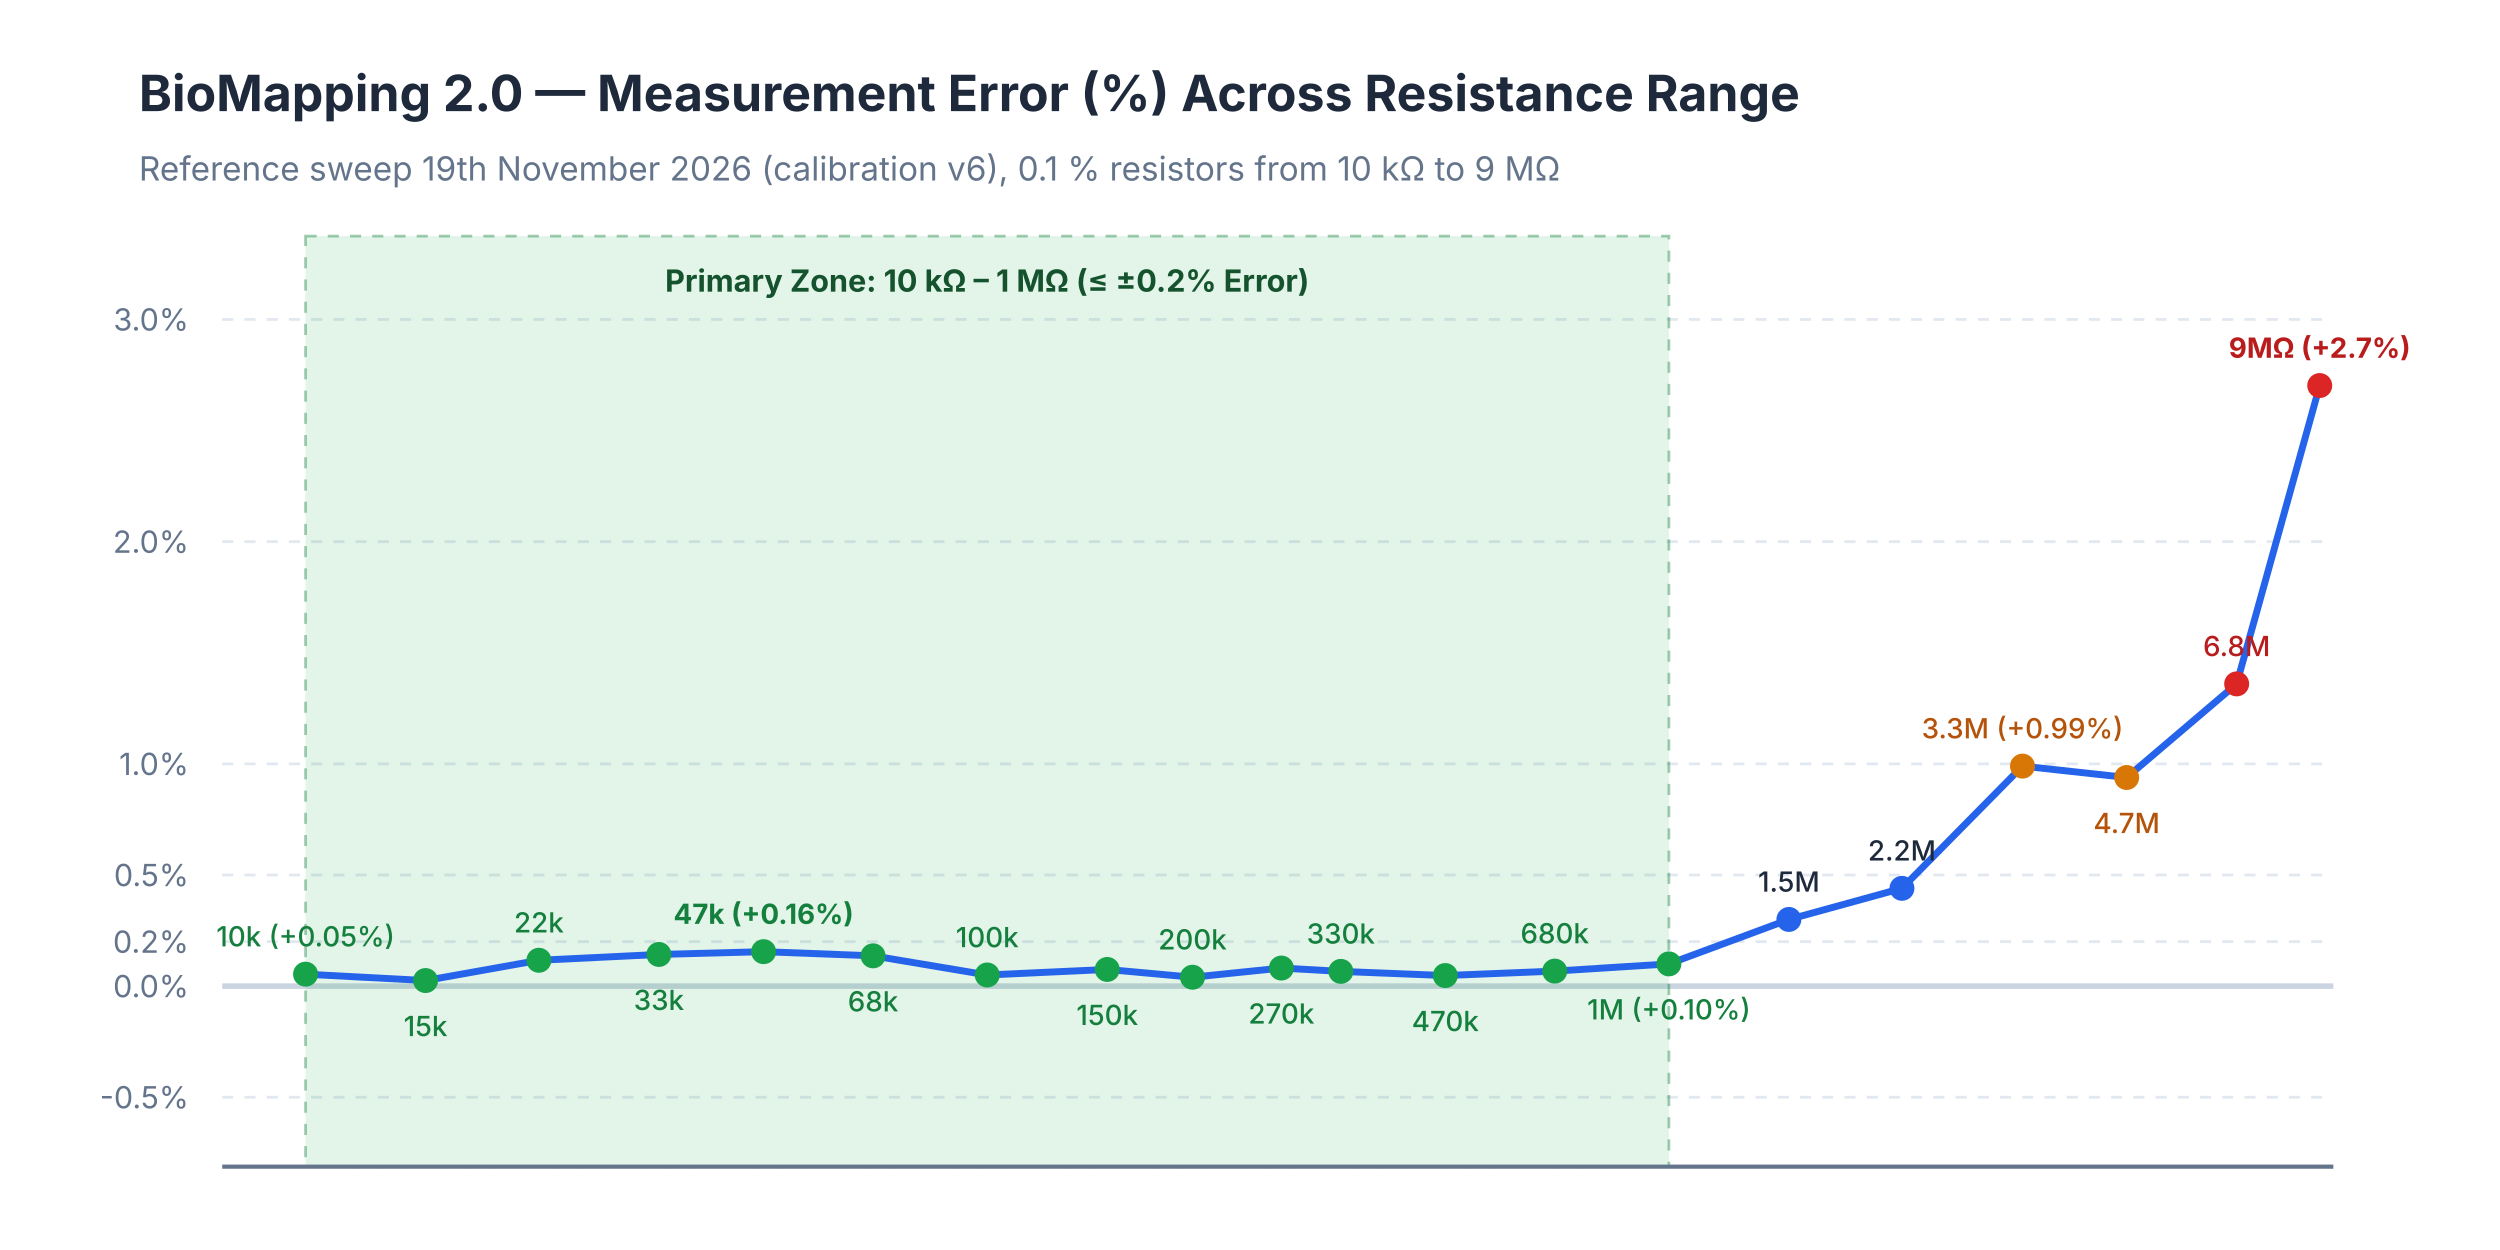
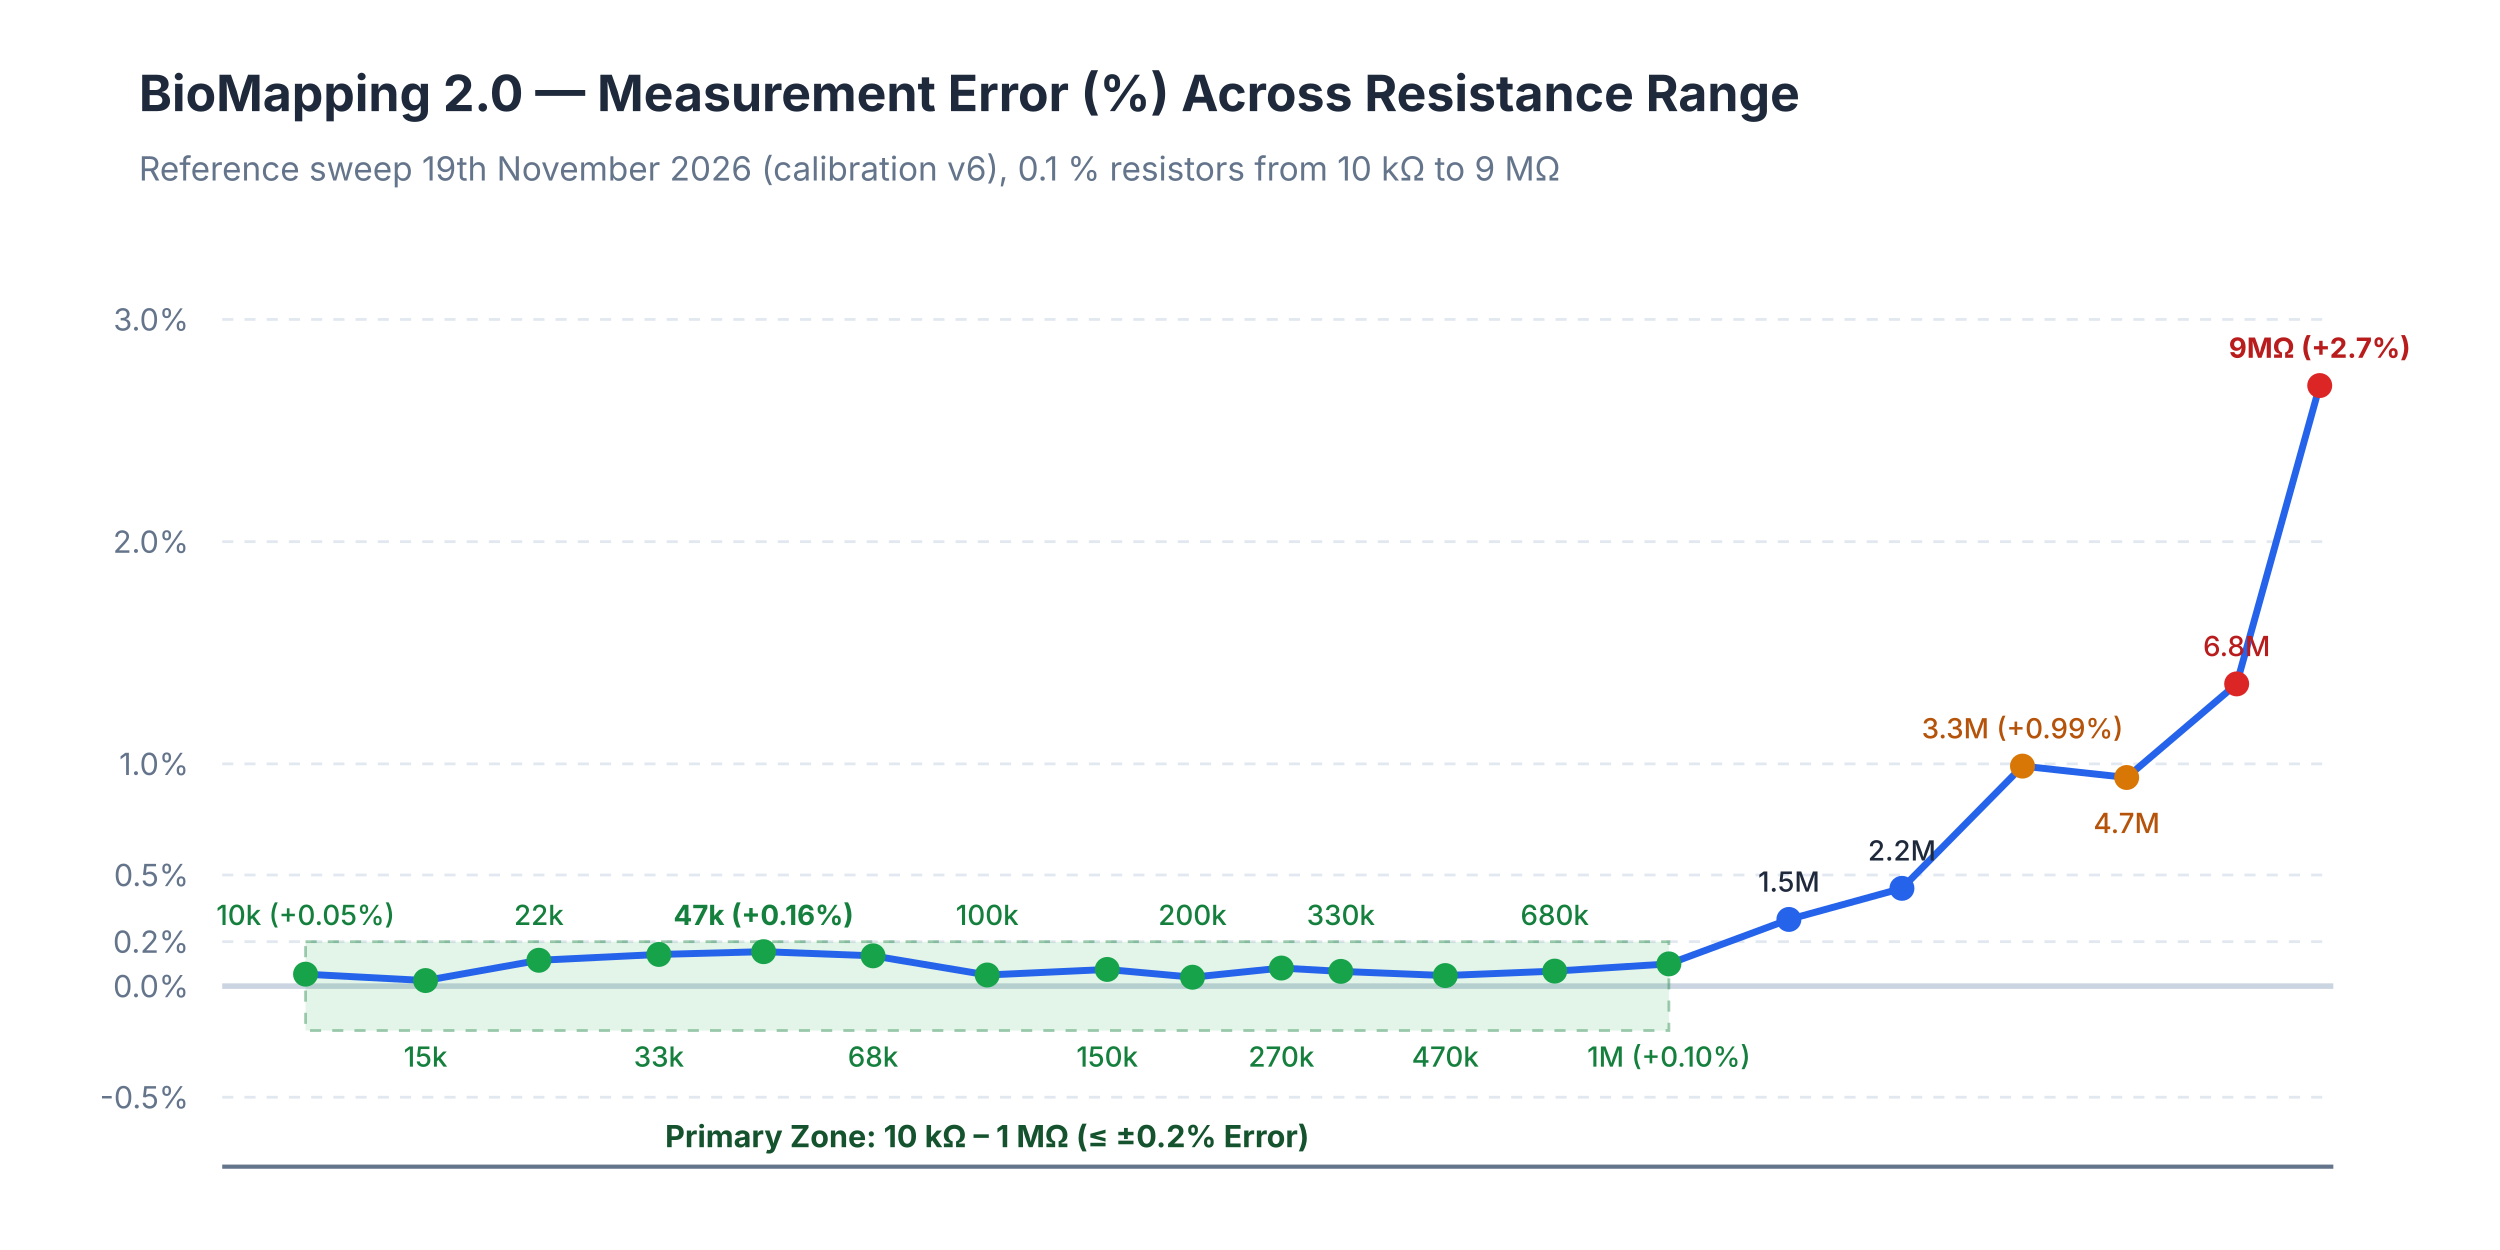
<svg xmlns="http://www.w3.org/2000/svg" viewBox="0 0 900 450" style="background: #ffffff; font-family: system-ui, -apple-system, sans-serif;">
  <rect width="900" height="450" fill="#ffffff" />
  <text x="50" y="40" fill="#1e293b" font-size="18" font-weight="700">BioMapping 2.0 — Measurement Error (%) Across Resistance Range</text>
  <text x="50" y="65" fill="#64748b" font-size="12">Reference sweep 19th November 2026 (calibration v6), 0.1 % resistors from 10 kΩ to 9 MΩ</text>
  <g transform="translate(80, 95)">
    <g stroke="#e2e8f0" stroke-width="1">
      <line x1="0" y1="20" x2="760" y2="20" stroke-dasharray="4" />
      <line x1="0" y1="100" x2="760" y2="100" stroke-dasharray="4" />
      <line x1="0" y1="180" x2="760" y2="180" stroke-dasharray="4" />
      <line x1="0" y1="220" x2="760" y2="220" stroke-dasharray="4" />
      <line x1="0" y1="244" x2="760" y2="244" stroke-dasharray="4" />
      <line x1="0" y1="300" x2="760" y2="300" stroke-dasharray="4" />
      <line x1="0" y1="260" x2="760" y2="260" stroke="#cbd5e1" stroke-width="2" />
    </g>
    <g fill="#64748b" font-size="11" text-anchor="end">
      <text x="-12" y="24">3.0%</text>
      <text x="-12" y="104">2.0%</text>
      <text x="-12" y="184">1.0%</text>
      <text x="-12" y="224">0.5%</text>
      <text x="-12" y="248">0.2%</text>
      <text x="-12" y="264">0.0%</text>
      <text x="-12" y="304">-0.5%</text>
    </g>
-     <rect x="30.0" y="-10" width="490.8" height="335" fill="#16a34a" fill-opacity="0.12" stroke="#15803d" stroke-dasharray="4" stroke-width="1" stroke-opacity="0.4" />
-     <text x="275.4" y="10" fill="#14532d" font-size="11" font-weight="700" text-anchor="middle">Primary Zone: 10 kΩ – 1 MΩ (≤ ±0.2% Error)</text>
+     <rect x="30.0" y="244" width="490.8" height="32" fill="#16a34a" fill-opacity="0.12" stroke="#15803d" stroke-dasharray="4" stroke-width="1" stroke-opacity="0.4" />
+     <text x="275.4" y="318" fill="#14532d" font-size="11" font-weight="700" text-anchor="middle">Primary Zone: 10 kΩ – 1 MΩ (≤ ±0.2% Error)</text>
    <path d="M 30.0,255.7 L 73.2,258.0 L 114.0,250.7 L 157.2,248.6 L 194.9,247.6 L 234.3,249.1 L 275.4,256.0 L 318.6,254.0 L 349.3,256.8 L 381.3,253.5 L 402.7,254.7 L 440.3,256.2 L 479.7,254.6 L 520.8,252.0 L 564.0,236.0 L 604.7,224.8 L 648.1,180.8 L 685.6,184.9 L 725.2,151.2 L 755.1,43.8" fill="none" stroke="#2563eb" stroke-width="2.5" stroke-linecap="round" stroke-linejoin="round" />
    <g font-size="10" font-weight="500" fill="#1e293b">
      <circle cx="30.0" cy="255.7" r="4.5" fill="#16a34a" />
-       <text x="30.0" y="245.7" text-anchor="middle" fill="#15803d">10k (+0.05%)</text>
+       <text x="30.0" y="238.0" text-anchor="middle" fill="#15803d">10k (+0.05%)</text>
      <circle cx="73.2" cy="258.0" r="4.5" fill="#16a34a" />
-       <text x="73.2" y="278.0" text-anchor="middle" fill="#15803d">15k</text>
+       <text x="73.2" y="289.0" text-anchor="middle" fill="#15803d">15k</text>
      <circle cx="114.0" cy="250.7" r="4.5" fill="#16a34a" />
-       <text x="114.0" y="240.7" text-anchor="middle" fill="#15803d">22k</text>
+       <text x="114.0" y="238.0" text-anchor="middle" fill="#15803d">22k</text>
      <circle cx="157.2" cy="248.6" r="4.5" fill="#16a34a" />
-       <text x="157.2" y="268.6" text-anchor="middle" fill="#15803d">33k</text>
+       <text x="157.2" y="289.0" text-anchor="middle" fill="#15803d">33k</text>
      <circle cx="194.9" cy="247.6" r="4.5" fill="#16a34a" />
-       <text x="194.9" y="237.6" text-anchor="middle" fill="#15803d" font-weight="700">47k (+0.16%)</text>
+       <text x="194.9" y="238.0" text-anchor="middle" fill="#15803d" font-weight="700">47k (+0.16%)</text>
      <circle cx="234.3" cy="249.1" r="4.5" fill="#16a34a" />
-       <text x="234.3" y="269.1" text-anchor="middle" fill="#15803d">68k</text>
+       <text x="234.3" y="289.0" text-anchor="middle" fill="#15803d">68k</text>
      <circle cx="275.4" cy="256.0" r="4.5" fill="#16a34a" />
-       <text x="275.4" y="246.0" text-anchor="middle" fill="#15803d">100k</text>
+       <text x="275.4" y="238.0" text-anchor="middle" fill="#15803d">100k</text>
      <circle cx="318.6" cy="254.0" r="4.5" fill="#16a34a" />
-       <text x="318.6" y="274.0" text-anchor="middle" fill="#15803d">150k</text>
+       <text x="318.6" y="289.0" text-anchor="middle" fill="#15803d">150k</text>
      <circle cx="349.3" cy="256.8" r="4.5" fill="#16a34a" />
-       <text x="349.3" y="246.8" text-anchor="middle" fill="#15803d">200k</text>
+       <text x="349.3" y="238.0" text-anchor="middle" fill="#15803d">200k</text>
      <circle cx="381.3" cy="253.5" r="4.5" fill="#16a34a" />
-       <text x="381.3" y="273.5" text-anchor="middle" fill="#15803d">270k</text>
+       <text x="381.3" y="289.0" text-anchor="middle" fill="#15803d">270k</text>
      <circle cx="402.7" cy="254.7" r="4.5" fill="#16a34a" />
-       <text x="402.7" y="244.7" text-anchor="middle" fill="#15803d">330k</text>
+       <text x="402.7" y="238.0" text-anchor="middle" fill="#15803d">330k</text>
      <circle cx="440.3" cy="256.2" r="4.5" fill="#16a34a" />
-       <text x="440.3" y="276.2" text-anchor="middle" fill="#15803d">470k</text>
+       <text x="440.3" y="289.0" text-anchor="middle" fill="#15803d">470k</text>
      <circle cx="479.7" cy="254.6" r="4.5" fill="#16a34a" />
-       <text x="479.7" y="244.6" text-anchor="middle" fill="#15803d">680k</text>
+       <text x="479.7" y="238.0" text-anchor="middle" fill="#15803d">680k</text>
      <circle cx="520.8" cy="252.0" r="4.5" fill="#16a34a" />
-       <text x="520.8" y="272.0" text-anchor="middle" fill="#15803d">1M (+0.10%)</text>
+       <text x="520.8" y="289.0" text-anchor="middle" fill="#15803d">1M (+0.10%)</text>
      <circle cx="564.0" cy="236.0" r="4.5" fill="#2563eb" />
      <text x="564.0" y="226.0" text-anchor="middle" fill="#1e293b">1.5M</text>
      <circle cx="604.7" cy="224.8" r="4.5" fill="#2563eb" />
      <text x="604.7" y="214.8" text-anchor="middle" fill="#1e293b">2.2M</text>
      <circle cx="648.1" cy="180.8" r="4.5" fill="#d97706" />
      <text x="648.1" y="170.8" text-anchor="middle" fill="#b45309">3.3M (+0.99%)</text>
      <circle cx="685.6" cy="184.9" r="4.5" fill="#d97706" />
      <text x="685.6" y="204.9" text-anchor="middle" fill="#b45309">4.7M</text>
      <circle cx="725.2" cy="151.2" r="4.5" fill="#dc2626" />
      <text x="725.2" y="141.2" text-anchor="middle" fill="#b91c1c">6.8M</text>
      <circle cx="755.1" cy="43.8" r="4.5" fill="#dc2626" />
      <text x="755.1" y="33.8" text-anchor="middle" fill="#b91c1c" font-weight="700">9MΩ (+2.7%)</text>
    </g>
    <line x1="0" y1="325" x2="760" y2="325" stroke="#64748b" stroke-width="1.5" />
  </g>
</svg>
